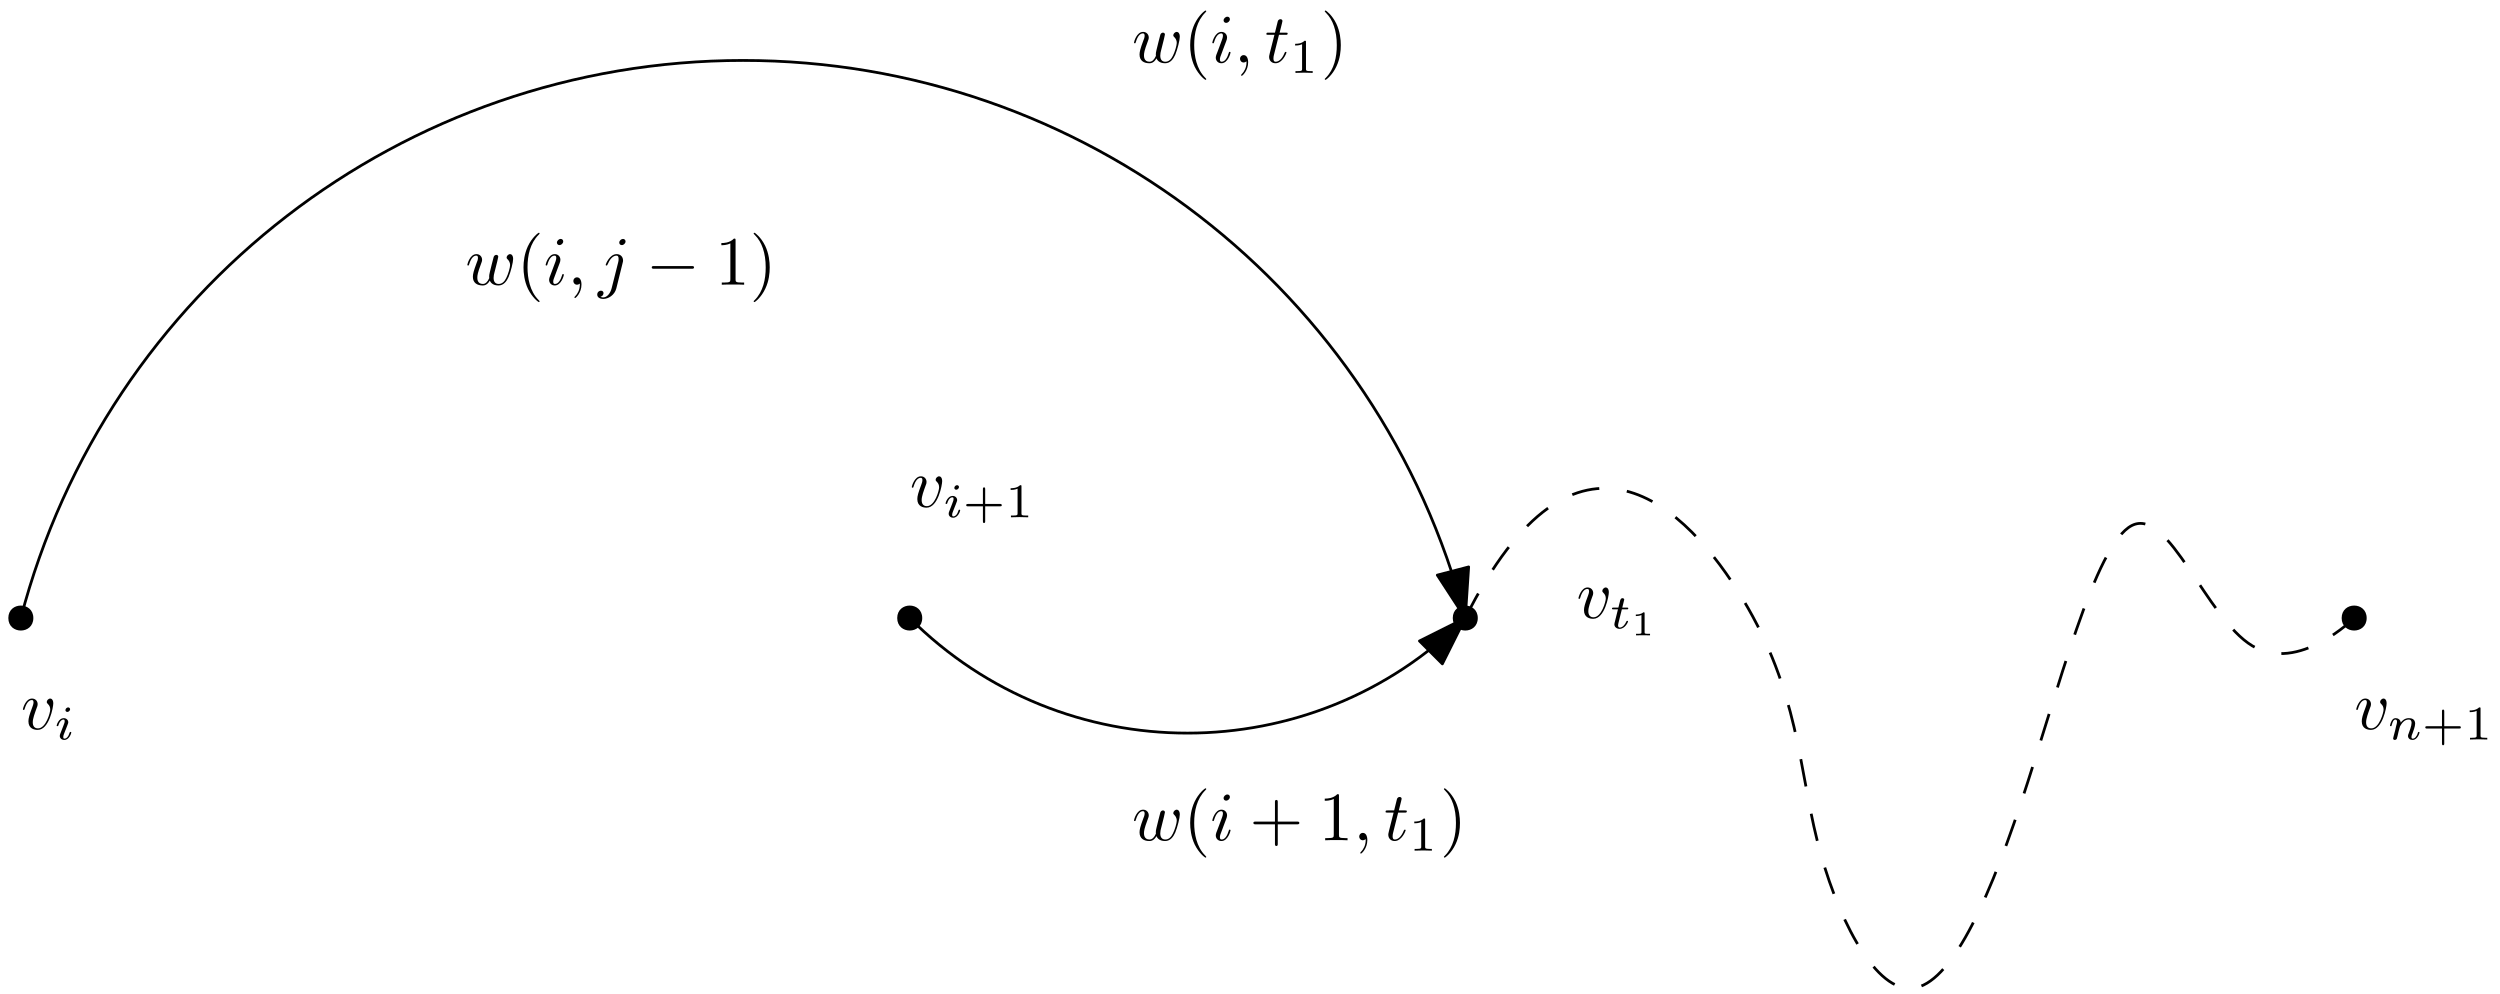
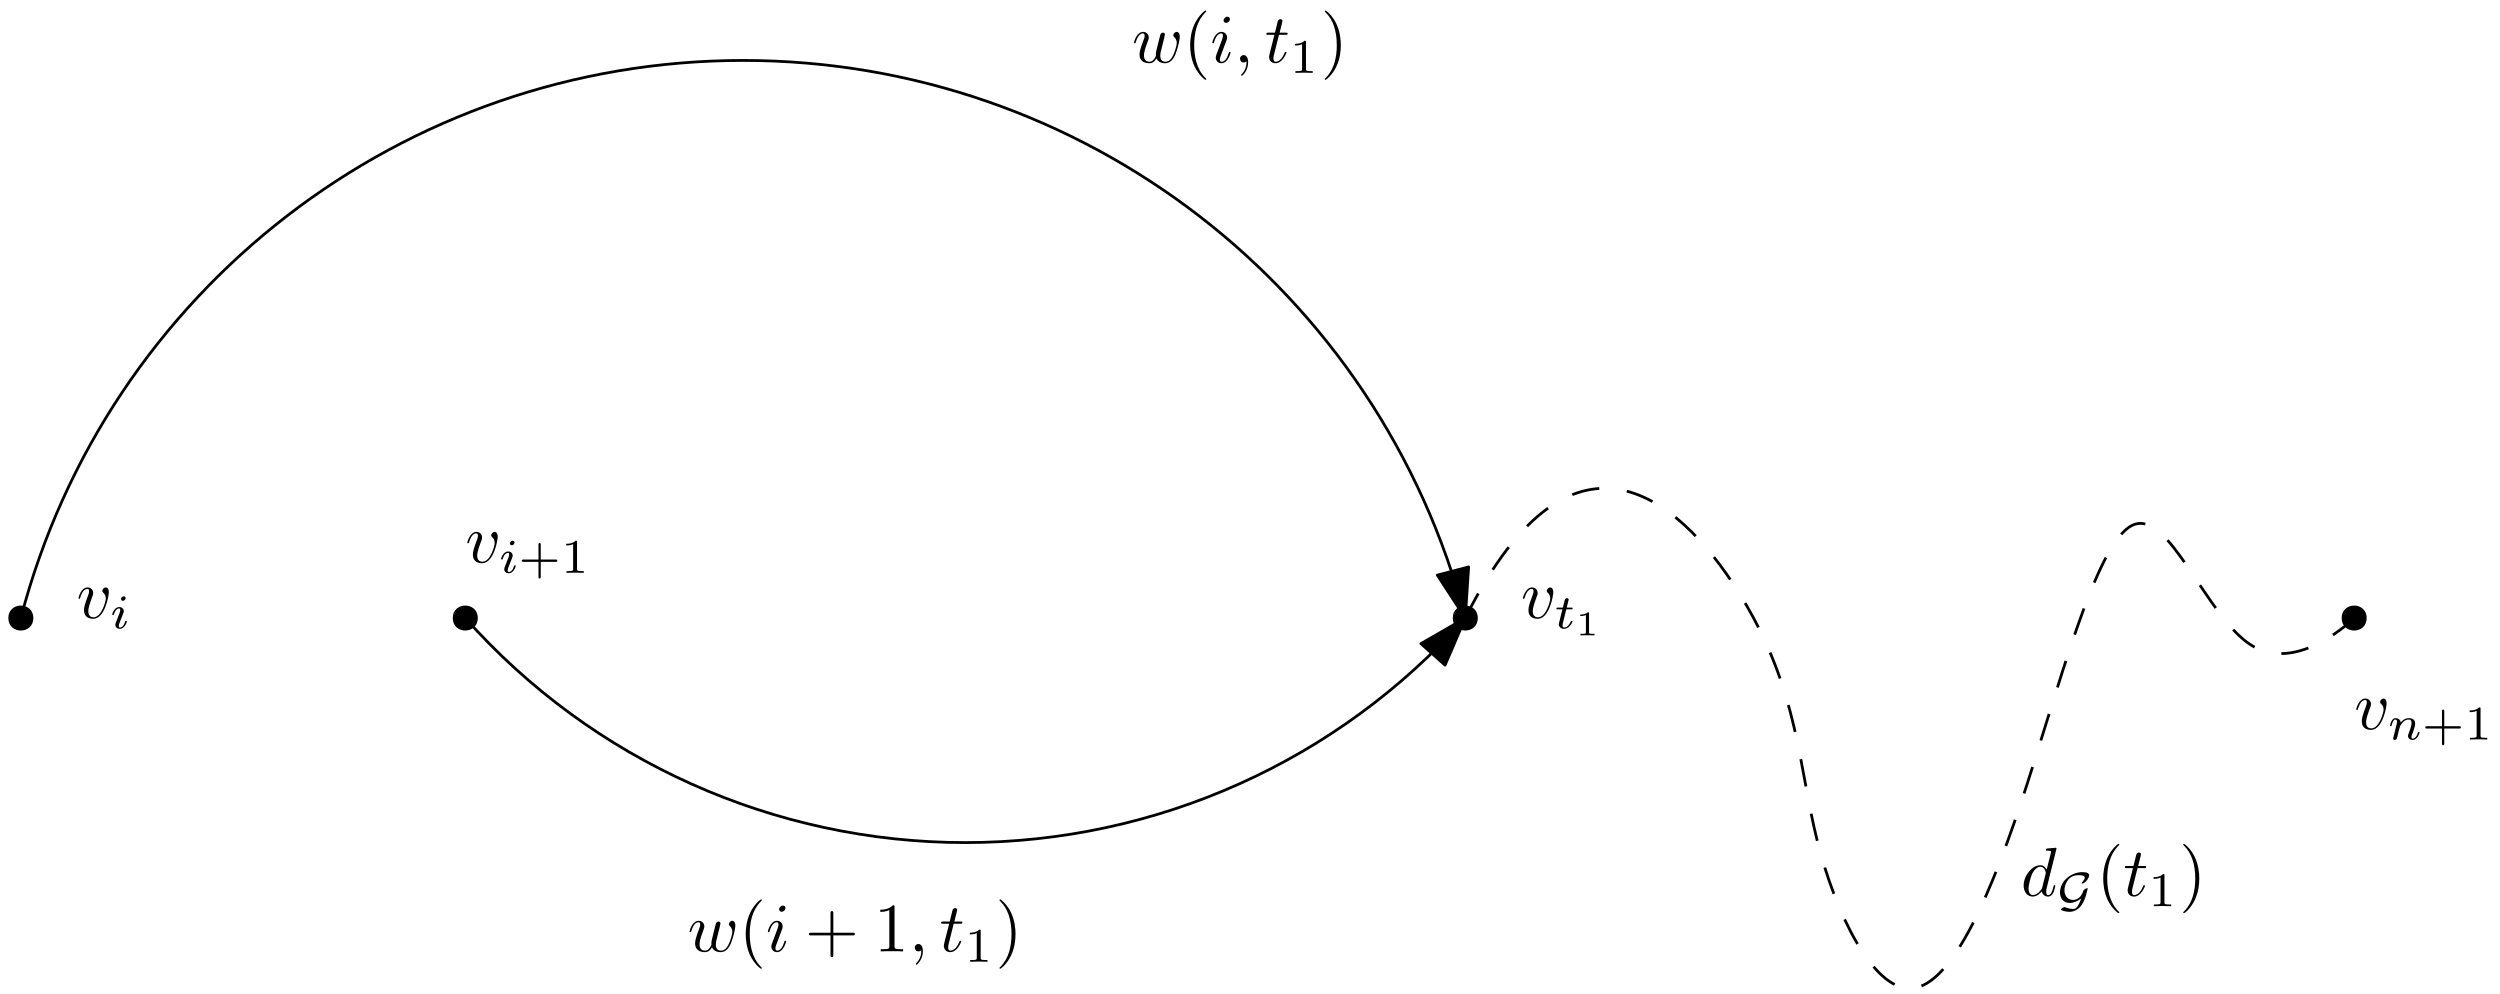
<svg xmlns="http://www.w3.org/2000/svg" xmlns:xlink="http://www.w3.org/1999/xlink" width="360pt" height="143pt" viewBox="0 0 360 143" version="1.1">
  <defs>
    <g>
      <symbol overflow="visible" id="glyph0-0">
        <path style="stroke:none;" d="" />
      </symbol>
      <symbol overflow="visible" id="glyph0-1">
        <path style="stroke:none;" d="M 4.672 -3.703 C 4.672 -4.25 4.406 -4.406 4.234 -4.406 C 3.984 -4.406 3.734 -4.141 3.734 -3.922 C 3.734 -3.797 3.781 -3.734 3.891 -3.625 C 4.109 -3.422 4.234 -3.172 4.234 -2.812 C 4.234 -2.391 3.625 -0.109 2.469 -0.109 C 1.953 -0.109 1.719 -0.453 1.719 -0.984 C 1.719 -1.531 2 -2.266 2.297 -3.094 C 2.375 -3.266 2.422 -3.406 2.422 -3.594 C 2.422 -4.031 2.109 -4.406 1.609 -4.406 C 0.672 -4.406 0.297 -2.953 0.297 -2.875 C 0.297 -2.766 0.391 -2.766 0.406 -2.766 C 0.516 -2.766 0.516 -2.797 0.562 -2.953 C 0.859 -3.953 1.281 -4.188 1.578 -4.188 C 1.656 -4.188 1.828 -4.188 1.828 -3.875 C 1.828 -3.625 1.719 -3.344 1.656 -3.172 C 1.219 -2.016 1.094 -1.562 1.094 -1.125 C 1.094 -0.047 1.969 0.109 2.422 0.109 C 4.094 0.109 4.672 -3.188 4.672 -3.703 Z M 4.672 -3.703 " />
      </symbol>
      <symbol overflow="visible" id="glyph1-0">
        <path style="stroke:none;" d="" />
      </symbol>
      <symbol overflow="visible" id="glyph1-1">
        <path style="stroke:none;" d="M 2.266 -4.359 C 2.266 -4.469 2.172 -4.625 1.984 -4.625 C 1.797 -4.625 1.594 -4.438 1.594 -4.234 C 1.594 -4.125 1.672 -3.969 1.875 -3.969 C 2.062 -3.969 2.266 -4.172 2.266 -4.359 Z M 0.844 -0.812 C 0.812 -0.719 0.781 -0.641 0.781 -0.516 C 0.781 -0.188 1.047 0.062 1.438 0.062 C 2.125 0.062 2.438 -0.891 2.438 -1 C 2.438 -1.094 2.344 -1.094 2.328 -1.094 C 2.234 -1.094 2.219 -1.047 2.188 -0.969 C 2.031 -0.406 1.734 -0.125 1.453 -0.125 C 1.312 -0.125 1.281 -0.219 1.281 -0.375 C 1.281 -0.531 1.328 -0.656 1.391 -0.812 C 1.469 -1 1.547 -1.188 1.609 -1.375 C 1.672 -1.547 1.938 -2.172 1.953 -2.266 C 1.984 -2.328 2 -2.406 2 -2.484 C 2 -2.812 1.719 -3.078 1.344 -3.078 C 0.641 -3.078 0.328 -2.125 0.328 -2 C 0.328 -1.922 0.422 -1.922 0.453 -1.922 C 0.547 -1.922 0.547 -1.953 0.578 -2.031 C 0.75 -2.625 1.062 -2.875 1.312 -2.875 C 1.422 -2.875 1.484 -2.828 1.484 -2.641 C 1.484 -2.469 1.453 -2.375 1.281 -1.938 Z M 0.844 -0.812 " />
      </symbol>
      <symbol overflow="visible" id="glyph1-2">
        <path style="stroke:none;" d="M 1.719 -2.75 L 2.422 -2.75 C 2.562 -2.75 2.641 -2.75 2.641 -2.906 C 2.641 -3 2.562 -3 2.438 -3 L 1.781 -3 L 2.031 -4.031 C 2.047 -4.062 2.062 -4.109 2.062 -4.125 C 2.062 -4.266 1.953 -4.359 1.812 -4.359 C 1.641 -4.359 1.547 -4.234 1.484 -4.062 C 1.438 -3.875 1.531 -4.219 1.219 -3 L 0.516 -3 C 0.391 -3 0.297 -3 0.297 -2.844 C 0.297 -2.75 0.375 -2.75 0.5 -2.75 L 1.156 -2.75 L 0.75 -1.109 C 0.703 -0.938 0.641 -0.688 0.641 -0.594 C 0.641 -0.188 1 0.062 1.391 0.062 C 2.172 0.062 2.609 -0.906 2.609 -1 C 2.609 -1.094 2.516 -1.094 2.5 -1.094 C 2.406 -1.094 2.406 -1.078 2.344 -0.953 C 2.156 -0.516 1.797 -0.125 1.422 -0.125 C 1.266 -0.125 1.172 -0.219 1.172 -0.469 C 1.172 -0.531 1.203 -0.688 1.219 -0.75 Z M 1.719 -2.75 " />
      </symbol>
      <symbol overflow="visible" id="glyph1-3">
        <path style="stroke:none;" d="M 0.844 -0.438 C 0.828 -0.344 0.781 -0.172 0.781 -0.156 C 0.781 0 0.906 0.062 1.016 0.062 C 1.141 0.062 1.25 -0.016 1.297 -0.078 C 1.328 -0.141 1.375 -0.375 1.422 -0.516 C 1.453 -0.641 1.531 -0.969 1.562 -1.141 C 1.609 -1.297 1.656 -1.453 1.688 -1.609 C 1.766 -1.891 1.781 -1.953 1.984 -2.234 C 2.172 -2.516 2.5 -2.875 3.031 -2.875 C 3.422 -2.875 3.438 -2.516 3.438 -2.391 C 3.438 -1.969 3.141 -1.203 3.031 -0.906 C 2.953 -0.703 2.922 -0.641 2.922 -0.531 C 2.922 -0.156 3.219 0.062 3.578 0.062 C 4.281 0.062 4.578 -0.891 4.578 -1 C 4.578 -1.094 4.5 -1.094 4.469 -1.094 C 4.375 -1.094 4.375 -1.047 4.344 -0.969 C 4.188 -0.406 3.875 -0.125 3.609 -0.125 C 3.453 -0.125 3.422 -0.219 3.422 -0.375 C 3.422 -0.531 3.469 -0.625 3.594 -0.938 C 3.672 -1.156 3.953 -1.891 3.953 -2.281 C 3.953 -2.953 3.422 -3.078 3.047 -3.078 C 2.469 -3.078 2.078 -2.719 1.875 -2.438 C 1.828 -2.922 1.422 -3.078 1.125 -3.078 C 0.828 -3.078 0.672 -2.859 0.578 -2.703 C 0.422 -2.438 0.328 -2.047 0.328 -2 C 0.328 -1.922 0.422 -1.922 0.453 -1.922 C 0.547 -1.922 0.547 -1.938 0.594 -2.125 C 0.703 -2.531 0.844 -2.875 1.109 -2.875 C 1.297 -2.875 1.344 -2.719 1.344 -2.531 C 1.344 -2.406 1.281 -2.141 1.219 -1.953 C 1.172 -1.766 1.109 -1.484 1.078 -1.328 Z M 0.844 -0.438 " />
      </symbol>
      <symbol overflow="visible" id="glyph2-0">
        <path style="stroke:none;" d="" />
      </symbol>
      <symbol overflow="visible" id="glyph2-1">
        <path style="stroke:none;" d="M 4.672 -3.703 C 4.672 -4.25 4.406 -4.406 4.234 -4.406 C 3.984 -4.406 3.734 -4.141 3.734 -3.922 C 3.734 -3.797 3.781 -3.734 3.891 -3.625 C 4.109 -3.422 4.234 -3.172 4.234 -2.812 C 4.234 -2.391 3.625 -0.109 2.469 -0.109 C 1.953 -0.109 1.719 -0.453 1.719 -0.984 C 1.719 -1.531 2 -2.266 2.297 -3.094 C 2.375 -3.266 2.422 -3.406 2.422 -3.594 C 2.422 -4.031 2.109 -4.406 1.609 -4.406 C 0.672 -4.406 0.297 -2.953 0.297 -2.875 C 0.297 -2.766 0.391 -2.766 0.406 -2.766 C 0.516 -2.766 0.516 -2.797 0.562 -2.953 C 0.859 -3.953 1.281 -4.188 1.578 -4.188 C 1.656 -4.188 1.828 -4.188 1.828 -3.875 C 1.828 -3.625 1.719 -3.344 1.656 -3.172 C 1.219 -2.016 1.094 -1.562 1.094 -1.125 C 1.094 -0.047 1.969 0.109 2.422 0.109 C 4.094 0.109 4.672 -3.188 4.672 -3.703 Z M 4.672 -3.703 " />
      </symbol>
      <symbol overflow="visible" id="glyph3-0">
        <path style="stroke:none;" d="" />
      </symbol>
      <symbol overflow="visible" id="glyph3-1">
        <path style="stroke:none;" d="M 3.219 -1.578 L 5.359 -1.578 C 5.453 -1.578 5.609 -1.578 5.609 -1.734 C 5.609 -1.922 5.453 -1.922 5.359 -1.922 L 3.219 -1.922 L 3.219 -4.062 C 3.219 -4.141 3.219 -4.312 3.062 -4.312 C 2.891 -4.312 2.891 -4.156 2.891 -4.062 L 2.891 -1.922 L 0.75 -1.922 C 0.656 -1.922 0.484 -1.922 0.484 -1.75 C 0.484 -1.578 0.641 -1.578 0.75 -1.578 L 2.891 -1.578 L 2.891 0.562 C 2.891 0.656 2.891 0.828 3.047 0.828 C 3.219 0.828 3.219 0.656 3.219 0.562 Z M 3.219 -1.578 " />
      </symbol>
      <symbol overflow="visible" id="glyph3-2">
        <path style="stroke:none;" d="M 2.328 -4.438 C 2.328 -4.625 2.328 -4.625 2.125 -4.625 C 1.672 -4.188 1.047 -4.188 0.766 -4.188 L 0.766 -3.938 C 0.922 -3.938 1.391 -3.938 1.766 -4.125 L 1.766 -0.578 C 1.766 -0.344 1.766 -0.25 1.078 -0.25 L 0.812 -0.25 L 0.812 0 C 0.938 0 1.797 -0.031 2.047 -0.031 C 2.266 -0.031 3.141 0 3.297 0 L 3.297 -0.25 L 3.031 -0.25 C 2.328 -0.25 2.328 -0.344 2.328 -0.578 Z M 2.328 -4.438 " />
      </symbol>
      <symbol overflow="visible" id="glyph4-0">
        <path style="stroke:none;" d="" />
      </symbol>
      <symbol overflow="visible" id="glyph4-1">
        <path style="stroke:none;" d="M 1.984 -3.172 C 1.984 -3.312 1.969 -3.312 1.797 -3.312 C 1.453 -3 0.891 -3 0.797 -3 L 0.719 -3 L 0.719 -2.781 L 0.797 -2.781 C 0.906 -2.781 1.234 -2.797 1.531 -2.922 L 1.531 -0.422 C 1.531 -0.281 1.531 -0.219 1 -0.219 L 0.75 -0.219 L 0.75 0 C 1.016 -0.016 1.469 -0.016 1.75 -0.016 C 2.047 -0.016 2.484 -0.016 2.766 0 L 2.766 -0.219 L 2.516 -0.219 C 1.984 -0.219 1.984 -0.281 1.984 -0.422 Z M 1.984 -3.172 " />
      </symbol>
      <symbol overflow="visible" id="glyph5-0">
        <path style="stroke:none;" d="" />
      </symbol>
      <symbol overflow="visible" id="glyph5-1">
        <path style="stroke:none;" d="M 3.219 -1.578 L 5.359 -1.578 C 5.453 -1.578 5.609 -1.578 5.609 -1.734 C 5.609 -1.922 5.453 -1.922 5.359 -1.922 L 3.219 -1.922 L 3.219 -4.062 C 3.219 -4.141 3.219 -4.312 3.062 -4.312 C 2.891 -4.312 2.891 -4.156 2.891 -4.062 L 2.891 -1.922 L 0.75 -1.922 C 0.656 -1.922 0.484 -1.922 0.484 -1.75 C 0.484 -1.578 0.641 -1.578 0.75 -1.578 L 2.891 -1.578 L 2.891 0.562 C 2.891 0.656 2.891 0.828 3.047 0.828 C 3.219 0.828 3.219 0.656 3.219 0.562 Z M 3.219 -1.578 " />
      </symbol>
      <symbol overflow="visible" id="glyph5-2">
        <path style="stroke:none;" d="M 2.328 -4.438 C 2.328 -4.625 2.328 -4.625 2.125 -4.625 C 1.672 -4.188 1.047 -4.188 0.766 -4.188 L 0.766 -3.938 C 0.922 -3.938 1.391 -3.938 1.766 -4.125 L 1.766 -0.578 C 1.766 -0.344 1.766 -0.25 1.078 -0.25 L 0.812 -0.25 L 0.812 0 C 0.938 0 1.797 -0.031 2.047 -0.031 C 2.266 -0.031 3.141 0 3.297 0 L 3.297 -0.25 L 3.031 -0.25 C 2.328 -0.25 2.328 -0.344 2.328 -0.578 Z M 2.328 -4.438 " />
      </symbol>
      <symbol overflow="visible" id="glyph6-0">
        <path style="stroke:none;" d="" />
      </symbol>
      <symbol overflow="visible" id="glyph6-1">
        <path style="stroke:none;" d="M 4.609 -3.375 C 4.656 -3.594 4.75 -3.969 4.75 -4.031 C 4.75 -4.203 4.609 -4.297 4.469 -4.297 C 4.344 -4.297 4.172 -4.219 4.094 -4.016 C 4.062 -3.953 3.594 -2.047 3.531 -1.781 C 3.453 -1.484 3.438 -1.312 3.438 -1.125 C 3.438 -1.016 3.438 -1 3.453 -0.953 C 3.219 -0.422 2.922 -0.109 2.531 -0.109 C 1.734 -0.109 1.734 -0.844 1.734 -1.016 C 1.734 -1.328 1.781 -1.719 2.25 -2.953 C 2.359 -3.25 2.422 -3.391 2.422 -3.594 C 2.422 -4.031 2.094 -4.406 1.609 -4.406 C 0.656 -4.406 0.297 -2.953 0.297 -2.875 C 0.297 -2.766 0.391 -2.766 0.406 -2.766 C 0.516 -2.766 0.516 -2.797 0.562 -2.953 C 0.844 -3.875 1.219 -4.188 1.578 -4.188 C 1.672 -4.188 1.828 -4.172 1.828 -3.859 C 1.828 -3.609 1.719 -3.328 1.641 -3.156 C 1.203 -1.984 1.094 -1.531 1.094 -1.141 C 1.094 -0.234 1.75 0.109 2.5 0.109 C 2.672 0.109 3.141 0.109 3.531 -0.594 C 3.797 0.047 4.484 0.109 4.781 0.109 C 5.531 0.109 5.969 -0.516 6.234 -1.109 C 6.562 -1.891 6.891 -3.234 6.891 -3.703 C 6.891 -4.25 6.625 -4.406 6.453 -4.406 C 6.203 -4.406 5.953 -4.141 5.953 -3.922 C 5.953 -3.797 6.016 -3.734 6.094 -3.656 C 6.203 -3.547 6.453 -3.297 6.453 -2.812 C 6.453 -2.469 6.172 -1.5 5.906 -0.984 C 5.656 -0.453 5.297 -0.109 4.812 -0.109 C 4.344 -0.109 4.078 -0.406 4.078 -0.984 C 4.078 -1.25 4.141 -1.562 4.188 -1.703 Z M 4.609 -3.375 " />
      </symbol>
+       <symbol overflow="visible" id="glyph6-2">
+         <path style="stroke:none;" d="M 5.141 -6.812 C 5.141 -6.812 5.141 -6.922 5.016 -6.922 C 4.859 -6.922 3.922 -6.828 3.75 -6.812 C 3.672 -6.797 3.609 -6.75 3.609 -6.625 C 3.609 -6.5 3.703 -6.5 3.844 -6.5 C 4.328 -6.5 4.344 -6.438 4.344 -6.328 L 4.312 -6.125 L 3.719 -3.766 C 3.531 -4.141 3.25 -4.406 2.797 -4.406 C 1.641 -4.406 0.406 -2.938 0.406 -1.484 C 0.406 -0.547 0.953 0.109 1.719 0.109 C 1.922 0.109 2.422 0.062 3.016 -0.641 C 3.094 -0.219 3.453 0.109 3.922 0.109 C 4.281 0.109 4.5 -0.125 4.672 -0.438 C 4.828 -0.797 4.969 -1.406 4.969 -1.422 C 4.969 -1.531 4.875 -1.531 4.844 -1.531 C 4.75 -1.531 4.734 -1.484 4.703 -1.344 C 4.531 -0.703 4.359 -0.109 3.953 -0.109 C 3.672 -0.109 3.656 -0.375 3.656 -0.562 C 3.656 -0.812 3.672 -0.875 3.703 -1.047 Z M 3.078 -1.188 C 3.016 -1 3.016 -0.984 2.875 -0.812 C 2.438 -0.266 2.031 -0.109 1.75 -0.109 C 1.25 -0.109 1.109 -0.656 1.109 -1.047 C 1.109 -1.547 1.422 -2.766 1.656 -3.234 C 1.969 -3.812 2.406 -4.188 2.812 -4.188 C 3.453 -4.188 3.594 -3.375 3.594 -3.312 C 3.594 -3.25 3.578 -3.188 3.562 -3.141 Z M 3.078 -1.188 " />
+       </symbol>
      <symbol overflow="visible" id="glyph7-0">
        <path style="stroke:none;" d="" />
      </symbol>
      <symbol overflow="visible" id="glyph7-1">
        <path style="stroke:none;" d="M 3.297 2.391 C 3.297 2.359 3.297 2.344 3.125 2.172 C 1.891 0.922 1.562 -0.969 1.562 -2.5 C 1.562 -4.234 1.938 -5.969 3.172 -7.203 C 3.297 -7.328 3.297 -7.344 3.297 -7.375 C 3.297 -7.453 3.266 -7.484 3.203 -7.484 C 3.094 -7.484 2.203 -6.797 1.609 -5.531 C 1.109 -4.438 0.984 -3.328 0.984 -2.5 C 0.984 -1.719 1.094 -0.516 1.641 0.625 C 2.25 1.844 3.094 2.5 3.203 2.5 C 3.266 2.5 3.297 2.469 3.297 2.391 Z M 3.297 2.391 " />
      </symbol>
      <symbol overflow="visible" id="glyph8-0">
        <path style="stroke:none;" d="" />
      </symbol>
      <symbol overflow="visible" id="glyph8-1">
        <path style="stroke:none;" d="M 2.828 -6.234 C 2.828 -6.438 2.688 -6.594 2.469 -6.594 C 2.188 -6.594 1.922 -6.328 1.922 -6.062 C 1.922 -5.875 2.062 -5.703 2.297 -5.703 C 2.531 -5.703 2.828 -5.938 2.828 -6.234 Z M 2.078 -2.484 C 2.188 -2.766 2.188 -2.797 2.297 -3.062 C 2.375 -3.266 2.422 -3.406 2.422 -3.594 C 2.422 -4.031 2.109 -4.406 1.609 -4.406 C 0.672 -4.406 0.297 -2.953 0.297 -2.875 C 0.297 -2.766 0.391 -2.766 0.406 -2.766 C 0.516 -2.766 0.516 -2.797 0.562 -2.953 C 0.844 -3.891 1.234 -4.188 1.578 -4.188 C 1.656 -4.188 1.828 -4.188 1.828 -3.875 C 1.828 -3.656 1.75 -3.453 1.719 -3.344 C 1.641 -3.094 1.188 -1.938 1.031 -1.5 C 0.922 -1.25 0.797 -0.922 0.797 -0.703 C 0.797 -0.234 1.141 0.109 1.609 0.109 C 2.547 0.109 2.922 -1.328 2.922 -1.422 C 2.922 -1.531 2.828 -1.531 2.797 -1.531 C 2.703 -1.531 2.703 -1.5 2.656 -1.344 C 2.469 -0.719 2.141 -0.109 1.641 -0.109 C 1.469 -0.109 1.391 -0.203 1.391 -0.438 C 1.391 -0.688 1.453 -0.828 1.688 -1.438 Z M 2.078 -2.484 " />
      </symbol>
      <symbol overflow="visible" id="glyph8-2">
        <path style="stroke:none;" d="M 2.031 -0.016 C 2.031 -0.672 1.781 -1.062 1.391 -1.062 C 1.062 -1.062 0.859 -0.812 0.859 -0.531 C 0.859 -0.266 1.062 0 1.391 0 C 1.5 0 1.641 -0.047 1.734 -0.125 C 1.766 -0.156 1.781 -0.156 1.781 -0.156 C 1.797 -0.156 1.797 -0.156 1.797 -0.016 C 1.797 0.734 1.453 1.328 1.125 1.656 C 1.016 1.766 1.016 1.781 1.016 1.812 C 1.016 1.891 1.062 1.922 1.109 1.922 C 1.219 1.922 2.031 1.156 2.031 -0.016 Z M 2.031 -0.016 " />
      </symbol>
      <symbol overflow="visible" id="glyph8-3">
-         <path style="stroke:none;" d="M 3.953 -6.234 C 3.953 -6.422 3.812 -6.594 3.578 -6.594 C 3.344 -6.594 3.047 -6.359 3.047 -6.062 C 3.047 -5.859 3.188 -5.703 3.422 -5.703 C 3.688 -5.703 3.953 -5.969 3.953 -6.234 Z M 1.953 0.5 C 1.766 1.25 1.281 1.828 0.734 1.828 C 0.672 1.828 0.516 1.828 0.344 1.734 C 0.641 1.672 0.781 1.406 0.781 1.203 C 0.781 1.047 0.672 0.859 0.406 0.859 C 0.156 0.859 -0.125 1.062 -0.125 1.422 C -0.125 1.828 0.266 2.047 0.75 2.047 C 1.453 2.047 2.375 1.516 2.625 0.531 L 3.531 -3.125 C 3.594 -3.312 3.594 -3.453 3.594 -3.484 C 3.594 -4.062 3.172 -4.406 2.672 -4.406 C 1.656 -4.406 1.094 -2.953 1.094 -2.875 C 1.094 -2.766 1.188 -2.766 1.203 -2.766 C 1.297 -2.766 1.312 -2.781 1.391 -2.969 C 1.641 -3.578 2.094 -4.188 2.641 -4.188 C 2.781 -4.188 2.953 -4.141 2.953 -3.734 C 2.953 -3.5 2.938 -3.391 2.891 -3.219 Z M 1.953 0.5 " />
-       </symbol>
-       <symbol overflow="visible" id="glyph8-4">
        <path style="stroke:none;" d="M 2.047 -3.984 L 2.984 -3.984 C 3.188 -3.984 3.297 -3.984 3.297 -4.188 C 3.297 -4.297 3.188 -4.297 3.016 -4.297 L 2.141 -4.297 C 2.5 -5.719 2.547 -5.906 2.547 -5.969 C 2.547 -6.141 2.422 -6.234 2.25 -6.234 C 2.219 -6.234 1.938 -6.234 1.859 -5.875 L 1.469 -4.297 L 0.531 -4.297 C 0.328 -4.297 0.234 -4.297 0.234 -4.109 C 0.234 -3.984 0.312 -3.984 0.516 -3.984 L 1.391 -3.984 C 0.672 -1.156 0.625 -0.984 0.625 -0.812 C 0.625 -0.266 1 0.109 1.547 0.109 C 2.562 0.109 3.125 -1.344 3.125 -1.422 C 3.125 -1.531 3.047 -1.531 3.016 -1.531 C 2.922 -1.531 2.906 -1.5 2.859 -1.391 C 2.438 -0.344 1.906 -0.109 1.562 -0.109 C 1.359 -0.109 1.25 -0.234 1.25 -0.562 C 1.25 -0.812 1.281 -0.875 1.312 -1.047 Z M 2.047 -3.984 " />
      </symbol>
      <symbol overflow="visible" id="glyph9-0">
        <path style="stroke:none;" d="" />
      </symbol>
      <symbol overflow="visible" id="glyph9-1">
-         <path style="stroke:none;" d="M 6.562 -2.297 C 6.734 -2.297 6.922 -2.297 6.922 -2.5 C 6.922 -2.688 6.734 -2.688 6.562 -2.688 L 1.172 -2.688 C 1 -2.688 0.828 -2.688 0.828 -2.5 C 0.828 -2.297 1 -2.297 1.172 -2.297 Z M 6.562 -2.297 " />
+         <path style="stroke:none;" d="M 4.078 -2.297 L 6.859 -2.297 C 7 -2.297 7.188 -2.297 7.188 -2.5 C 7.188 -2.688 7 -2.688 6.859 -2.688 L 4.078 -2.688 L 4.078 -5.484 C 4.078 -5.625 4.078 -5.812 3.875 -5.812 C 3.672 -5.812 3.672 -5.625 3.672 -5.484 L 3.672 -2.688 L 0.891 -2.688 C 0.75 -2.688 0.562 -2.688 0.562 -2.5 C 0.562 -2.297 0.75 -2.297 0.891 -2.297 L 3.672 -2.297 L 3.672 0.5 C 3.672 0.641 3.672 0.828 3.875 0.828 C 4.078 0.828 4.078 0.641 4.078 0.5 Z M 4.078 -2.297 " />
+       </symbol>
+       <symbol overflow="visible" id="glyph9-2">
+         <path style="stroke:none;" d="M 2.938 -6.375 C 2.938 -6.625 2.938 -6.641 2.703 -6.641 C 2.078 -6 1.203 -6 0.891 -6 L 0.891 -5.688 C 1.094 -5.688 1.672 -5.688 2.188 -5.953 L 2.188 -0.781 C 2.188 -0.422 2.156 -0.312 1.266 -0.312 L 0.953 -0.312 L 0.953 0 C 1.297 -0.031 2.156 -0.031 2.562 -0.031 C 2.953 -0.031 3.828 -0.031 4.172 0 L 4.172 -0.312 L 3.859 -0.312 C 2.953 -0.312 2.938 -0.422 2.938 -0.781 Z M 2.938 -6.375 " />
      </symbol>
      <symbol overflow="visible" id="glyph10-0">
        <path style="stroke:none;" d="" />
      </symbol>
      <symbol overflow="visible" id="glyph10-1">
-         <path style="stroke:none;" d="M 2.938 -6.375 C 2.938 -6.625 2.938 -6.641 2.703 -6.641 C 2.078 -6 1.203 -6 0.891 -6 L 0.891 -5.688 C 1.094 -5.688 1.672 -5.688 2.188 -5.953 L 2.188 -0.781 C 2.188 -0.422 2.156 -0.312 1.266 -0.312 L 0.953 -0.312 L 0.953 0 C 1.297 -0.031 2.156 -0.031 2.562 -0.031 C 2.953 -0.031 3.828 -0.031 4.172 0 L 4.172 -0.312 L 3.859 -0.312 C 2.953 -0.312 2.938 -0.422 2.938 -0.781 Z M 2.938 -6.375 " />
+         <path style="stroke:none;" d="M 2.031 -0.016 C 2.031 -0.672 1.781 -1.062 1.391 -1.062 C 1.062 -1.062 0.859 -0.812 0.859 -0.531 C 0.859 -0.266 1.062 0 1.391 0 C 1.5 0 1.641 -0.047 1.734 -0.125 C 1.766 -0.156 1.781 -0.156 1.781 -0.156 C 1.797 -0.156 1.797 -0.156 1.797 -0.016 C 1.797 0.734 1.453 1.328 1.125 1.656 C 1.016 1.766 1.016 1.781 1.016 1.812 C 1.016 1.891 1.062 1.922 1.109 1.922 C 1.219 1.922 2.031 1.156 2.031 -0.016 Z M 2.031 -0.016 " />
      </symbol>
      <symbol overflow="visible" id="glyph10-2">
+         <path style="stroke:none;" d="M 2.047 -3.984 L 2.984 -3.984 C 3.188 -3.984 3.297 -3.984 3.297 -4.188 C 3.297 -4.297 3.188 -4.297 3.016 -4.297 L 2.141 -4.297 C 2.5 -5.719 2.547 -5.906 2.547 -5.969 C 2.547 -6.141 2.422 -6.234 2.25 -6.234 C 2.219 -6.234 1.938 -6.234 1.859 -5.875 L 1.469 -4.297 L 0.531 -4.297 C 0.328 -4.297 0.234 -4.297 0.234 -4.109 C 0.234 -3.984 0.312 -3.984 0.516 -3.984 L 1.391 -3.984 C 0.672 -1.156 0.625 -0.984 0.625 -0.812 C 0.625 -0.266 1 0.109 1.547 0.109 C 2.562 0.109 3.125 -1.344 3.125 -1.422 C 3.125 -1.531 3.047 -1.531 3.016 -1.531 C 2.922 -1.531 2.906 -1.5 2.859 -1.391 C 2.438 -0.344 1.906 -0.109 1.562 -0.109 C 1.359 -0.109 1.25 -0.234 1.25 -0.562 C 1.25 -0.812 1.281 -0.875 1.312 -1.047 Z M 2.047 -3.984 " />
+       </symbol>
+       <symbol overflow="visible" id="glyph11-0">
+         <path style="stroke:none;" d="" />
+       </symbol>
+       <symbol overflow="visible" id="glyph11-1">
+         <path style="stroke:none;" d="M 2.328 -4.438 C 2.328 -4.625 2.328 -4.625 2.125 -4.625 C 1.672 -4.188 1.047 -4.188 0.766 -4.188 L 0.766 -3.938 C 0.922 -3.938 1.391 -3.938 1.766 -4.125 L 1.766 -0.578 C 1.766 -0.344 1.766 -0.25 1.078 -0.25 L 0.812 -0.25 L 0.812 0 C 0.938 0 1.797 -0.031 2.047 -0.031 C 2.266 -0.031 3.141 0 3.297 0 L 3.297 -0.25 L 3.031 -0.25 C 2.328 -0.25 2.328 -0.344 2.328 -0.578 Z M 2.328 -4.438 " />
+       </symbol>
+       <symbol overflow="visible" id="glyph12-0">
+         <path style="stroke:none;" d="" />
+       </symbol>
+       <symbol overflow="visible" id="glyph12-1">
        <path style="stroke:none;" d="M 2.875 -2.5 C 2.875 -3.266 2.766 -4.469 2.219 -5.609 C 1.625 -6.828 0.766 -7.484 0.672 -7.484 C 0.609 -7.484 0.562 -7.438 0.562 -7.375 C 0.562 -7.344 0.562 -7.328 0.75 -7.141 C 1.734 -6.156 2.297 -4.578 2.297 -2.5 C 2.297 -0.781 1.938 0.969 0.703 2.219 C 0.562 2.344 0.562 2.359 0.562 2.391 C 0.562 2.453 0.609 2.5 0.672 2.5 C 0.766 2.5 1.672 1.812 2.25 0.547 C 2.766 -0.547 2.875 -1.656 2.875 -2.5 Z M 2.875 -2.5 " />
-       </symbol>
-       <symbol overflow="visible" id="glyph11-0">
-         <path style="stroke:none;" d="" />
-       </symbol>
-       <symbol overflow="visible" id="glyph11-1">
-         <path style="stroke:none;" d="M 4.078 -2.297 L 6.859 -2.297 C 7 -2.297 7.188 -2.297 7.188 -2.5 C 7.188 -2.688 7 -2.688 6.859 -2.688 L 4.078 -2.688 L 4.078 -5.484 C 4.078 -5.625 4.078 -5.812 3.875 -5.812 C 3.672 -5.812 3.672 -5.625 3.672 -5.484 L 3.672 -2.688 L 0.891 -2.688 C 0.75 -2.688 0.562 -2.688 0.562 -2.5 C 0.562 -2.297 0.75 -2.297 0.891 -2.297 L 3.672 -2.297 L 3.672 0.5 C 3.672 0.641 3.672 0.828 3.875 0.828 C 4.078 0.828 4.078 0.641 4.078 0.5 Z M 4.078 -2.297 " />
-       </symbol>
-       <symbol overflow="visible" id="glyph11-2">
-         <path style="stroke:none;" d="M 2.938 -6.375 C 2.938 -6.625 2.938 -6.641 2.703 -6.641 C 2.078 -6 1.203 -6 0.891 -6 L 0.891 -5.688 C 1.094 -5.688 1.672 -5.688 2.188 -5.953 L 2.188 -0.781 C 2.188 -0.422 2.156 -0.312 1.266 -0.312 L 0.953 -0.312 L 0.953 0 C 1.297 -0.031 2.156 -0.031 2.562 -0.031 C 2.953 -0.031 3.828 -0.031 4.172 0 L 4.172 -0.312 L 3.859 -0.312 C 2.953 -0.312 2.938 -0.422 2.938 -0.781 Z M 2.938 -6.375 " />
-       </symbol>
-       <symbol overflow="visible" id="glyph12-0">
-         <path style="stroke:none;" d="" />
-       </symbol>
-       <symbol overflow="visible" id="glyph12-1">
-         <path style="stroke:none;" d="M 2.031 -0.016 C 2.031 -0.672 1.781 -1.062 1.391 -1.062 C 1.062 -1.062 0.859 -0.812 0.859 -0.531 C 0.859 -0.266 1.062 0 1.391 0 C 1.5 0 1.641 -0.047 1.734 -0.125 C 1.766 -0.156 1.781 -0.156 1.781 -0.156 C 1.797 -0.156 1.797 -0.156 1.797 -0.016 C 1.797 0.734 1.453 1.328 1.125 1.656 C 1.016 1.766 1.016 1.781 1.016 1.812 C 1.016 1.891 1.062 1.922 1.109 1.922 C 1.219 1.922 2.031 1.156 2.031 -0.016 Z M 2.031 -0.016 " />
-       </symbol>
-       <symbol overflow="visible" id="glyph12-2">
-         <path style="stroke:none;" d="M 2.047 -3.984 L 2.984 -3.984 C 3.188 -3.984 3.297 -3.984 3.297 -4.188 C 3.297 -4.297 3.188 -4.297 3.016 -4.297 L 2.141 -4.297 C 2.5 -5.719 2.547 -5.906 2.547 -5.969 C 2.547 -6.141 2.422 -6.234 2.25 -6.234 C 2.219 -6.234 1.938 -6.234 1.859 -5.875 L 1.469 -4.297 L 0.531 -4.297 C 0.328 -4.297 0.234 -4.297 0.234 -4.109 C 0.234 -3.984 0.312 -3.984 0.516 -3.984 L 1.391 -3.984 C 0.672 -1.156 0.625 -0.984 0.625 -0.812 C 0.625 -0.266 1 0.109 1.547 0.109 C 2.562 0.109 3.125 -1.344 3.125 -1.422 C 3.125 -1.531 3.047 -1.531 3.016 -1.531 C 2.922 -1.531 2.906 -1.5 2.859 -1.391 C 2.438 -0.344 1.906 -0.109 1.562 -0.109 C 1.359 -0.109 1.25 -0.234 1.25 -0.562 C 1.25 -0.812 1.281 -0.875 1.312 -1.047 Z M 2.047 -3.984 " />
      </symbol>
      <symbol overflow="visible" id="glyph13-0">
        <path style="stroke:none;" d="" />
      </symbol>
      <symbol overflow="visible" id="glyph13-1">
        <path style="stroke:none;" d="M 2.328 -4.438 C 2.328 -4.625 2.328 -4.625 2.125 -4.625 C 1.672 -4.188 1.047 -4.188 0.766 -4.188 L 0.766 -3.938 C 0.922 -3.938 1.391 -3.938 1.766 -4.125 L 1.766 -0.578 C 1.766 -0.344 1.766 -0.25 1.078 -0.25 L 0.812 -0.25 L 0.812 0 C 0.938 0 1.797 -0.031 2.047 -0.031 C 2.266 -0.031 3.141 0 3.297 0 L 3.297 -0.25 L 3.031 -0.25 C 2.328 -0.25 2.328 -0.344 2.328 -0.578 Z M 2.328 -4.438 " />
      </symbol>
      <symbol overflow="visible" id="glyph14-0">
        <path style="stroke:none;" d="" />
      </symbol>
      <symbol overflow="visible" id="glyph14-1">
        <path style="stroke:none;" d="M 2.875 -2.5 C 2.875 -3.266 2.766 -4.469 2.219 -5.609 C 1.625 -6.828 0.766 -7.484 0.672 -7.484 C 0.609 -7.484 0.562 -7.438 0.562 -7.375 C 0.562 -7.344 0.562 -7.328 0.75 -7.141 C 1.734 -6.156 2.297 -4.578 2.297 -2.5 C 2.297 -0.781 1.938 0.969 0.703 2.219 C 0.562 2.344 0.562 2.359 0.562 2.391 C 0.562 2.453 0.609 2.5 0.672 2.5 C 0.766 2.5 1.672 1.812 2.25 0.547 C 2.766 -0.547 2.875 -1.656 2.875 -2.5 Z M 2.875 -2.5 " />
      </symbol>
      <symbol overflow="visible" id="glyph15-0">
        <path style="stroke:none;" d="" />
      </symbol>
      <symbol overflow="visible" id="glyph15-1">
-         <path style="stroke:none;" d="M 2.328 -4.438 C 2.328 -4.625 2.328 -4.625 2.125 -4.625 C 1.672 -4.188 1.047 -4.188 0.766 -4.188 L 0.766 -3.938 C 0.922 -3.938 1.391 -3.938 1.766 -4.125 L 1.766 -0.578 C 1.766 -0.344 1.766 -0.25 1.078 -0.25 L 0.812 -0.25 L 0.812 0 C 0.938 0 1.797 -0.031 2.047 -0.031 C 2.266 -0.031 3.141 0 3.297 0 L 3.297 -0.25 L 3.031 -0.25 C 2.328 -0.25 2.328 -0.344 2.328 -0.578 Z M 2.328 -4.438 " />
+         <path style="stroke:none;" d="M 3.5 -1.109 C 3.422 -0.875 3.266 -0.438 3.062 -0.109 C 2.75 0.375 2.594 0.391 2.328 0.391 C 2.25 0.391 1.766 0.391 1.219 0.156 C 1.156 0.125 1.156 0.125 1.125 0.125 C 0.938 0.125 0.578 0.375 0.578 0.5 C 0.578 0.562 1.156 0.812 1.828 0.812 C 2.5 0.812 3.266 0.438 3.75 -0.469 C 3.953 -0.828 4.062 -1.156 4.172 -1.469 C 4.281 -1.828 4.453 -2.5 4.453 -2.531 C 4.453 -2.578 4.406 -2.594 4.375 -2.594 C 4.234 -2.594 3.875 -2.422 3.812 -2.219 C 3.547 -1.359 2.984 -0.906 2.344 -0.906 C 1.594 -0.906 1.094 -1.469 1.094 -2.297 C 1.094 -2.984 1.453 -3.641 1.734 -3.938 C 1.922 -4.109 2.297 -4.469 3.172 -4.469 C 3.328 -4.469 3.516 -4.453 3.734 -4.406 C 3.828 -4.375 4.016 -4.328 4.016 -4.094 C 4.016 -3.859 3.672 -3.484 3.641 -3.438 C 3.594 -3.391 3.562 -3.359 3.562 -3.312 C 3.562 -3.266 3.625 -3.266 3.656 -3.266 C 4.109 -3.266 4.656 -4.125 4.656 -4.406 C 4.656 -4.766 4.328 -4.906 3.672 -4.906 C 2.938 -4.906 2.125 -4.656 1.391 -4 C 0.734 -3.438 0.453 -2.578 0.453 -1.984 C 0.453 -1.188 0.906 -0.469 1.859 -0.469 C 2.438 -0.469 3.031 -0.75 3.5 -1.109 Z M 3.5 -1.109 " />
      </symbol>
      <symbol overflow="visible" id="glyph16-0">
        <path style="stroke:none;" d="" />
      </symbol>
      <symbol overflow="visible" id="glyph16-1">
+         <path style="stroke:none;" d="M 3.297 2.391 C 3.297 2.359 3.297 2.344 3.125 2.172 C 1.891 0.922 1.562 -0.969 1.562 -2.5 C 1.562 -4.234 1.938 -5.969 3.172 -7.203 C 3.297 -7.328 3.297 -7.344 3.297 -7.375 C 3.297 -7.453 3.266 -7.484 3.203 -7.484 C 3.094 -7.484 2.203 -6.797 1.609 -5.531 C 1.109 -4.438 0.984 -3.328 0.984 -2.5 C 0.984 -1.719 1.094 -0.516 1.641 0.625 C 2.25 1.844 3.094 2.5 3.203 2.5 C 3.266 2.5 3.297 2.469 3.297 2.391 Z M 3.297 2.391 " />
+       </symbol>
+       <symbol overflow="visible" id="glyph17-0">
+         <path style="stroke:none;" d="" />
+       </symbol>
+       <symbol overflow="visible" id="glyph17-1">
+         <path style="stroke:none;" d="M 2.047 -3.984 L 2.984 -3.984 C 3.188 -3.984 3.297 -3.984 3.297 -4.188 C 3.297 -4.297 3.188 -4.297 3.016 -4.297 L 2.141 -4.297 C 2.5 -5.719 2.547 -5.906 2.547 -5.969 C 2.547 -6.141 2.422 -6.234 2.25 -6.234 C 2.219 -6.234 1.938 -6.234 1.859 -5.875 L 1.469 -4.297 L 0.531 -4.297 C 0.328 -4.297 0.234 -4.297 0.234 -4.109 C 0.234 -3.984 0.312 -3.984 0.516 -3.984 L 1.391 -3.984 C 0.672 -1.156 0.625 -0.984 0.625 -0.812 C 0.625 -0.266 1 0.109 1.547 0.109 C 2.562 0.109 3.125 -1.344 3.125 -1.422 C 3.125 -1.531 3.047 -1.531 3.016 -1.531 C 2.922 -1.531 2.906 -1.5 2.859 -1.391 C 2.438 -0.344 1.906 -0.109 1.562 -0.109 C 1.359 -0.109 1.25 -0.234 1.25 -0.562 C 1.25 -0.812 1.281 -0.875 1.312 -1.047 Z M 2.047 -3.984 " />
+       </symbol>
+       <symbol overflow="visible" id="glyph18-0">
+         <path style="stroke:none;" d="" />
+       </symbol>
+       <symbol overflow="visible" id="glyph18-1">
+         <path style="stroke:none;" d="M 2.328 -4.438 C 2.328 -4.625 2.328 -4.625 2.125 -4.625 C 1.672 -4.188 1.047 -4.188 0.766 -4.188 L 0.766 -3.938 C 0.922 -3.938 1.391 -3.938 1.766 -4.125 L 1.766 -0.578 C 1.766 -0.344 1.766 -0.25 1.078 -0.25 L 0.812 -0.25 L 0.812 0 C 0.938 0 1.797 -0.031 2.047 -0.031 C 2.266 -0.031 3.141 0 3.297 0 L 3.297 -0.25 L 3.031 -0.25 C 2.328 -0.25 2.328 -0.344 2.328 -0.578 Z M 2.328 -4.438 " />
+       </symbol>
+       <symbol overflow="visible" id="glyph19-0">
+         <path style="stroke:none;" d="" />
+       </symbol>
+       <symbol overflow="visible" id="glyph19-1">
        <path style="stroke:none;" d="M 2.875 -2.5 C 2.875 -3.266 2.766 -4.469 2.219 -5.609 C 1.625 -6.828 0.766 -7.484 0.672 -7.484 C 0.609 -7.484 0.562 -7.438 0.562 -7.375 C 0.562 -7.344 0.562 -7.328 0.75 -7.141 C 1.734 -6.156 2.297 -4.578 2.297 -2.5 C 2.297 -0.781 1.938 0.969 0.703 2.219 C 0.562 2.344 0.562 2.359 0.562 2.391 C 0.562 2.453 0.609 2.5 0.672 2.5 C 0.766 2.5 1.672 1.812 2.25 0.547 C 2.766 -0.547 2.875 -1.656 2.875 -2.5 Z M 2.875 -2.5 " />
      </symbol>
    </g>
  </defs>
  <g id="surface1">
    <path style=" stroke:none;fill-rule:evenodd;fill:rgb(0%,0%,0%);fill-opacity:1;" d="M 4.801 89 C 4.801 86.602 1.199 86.602 1.199 89 C 1.199 91.398 4.801 91.398 4.801 89 Z M 4.801 89 " />
-     <path style=" stroke:none;fill-rule:evenodd;fill:rgb(0%,0%,0%);fill-opacity:1;" d="M 132.801 89 C 132.801 86.602 129.199 86.602 129.199 89 C 129.199 91.398 132.801 91.398 132.801 89 Z M 132.801 89 " />
+     <path style=" stroke:none;fill-rule:evenodd;fill:rgb(0%,0%,0%);fill-opacity:1;" d="M 68.801 89 C 68.801 86.602 65.199 86.602 65.199 89 C 65.199 91.398 68.801 91.398 68.801 89 Z M 68.801 89 " />
    <path style=" stroke:none;fill-rule:evenodd;fill:rgb(0%,0%,0%);fill-opacity:1;" d="M 212.801 89 C 212.801 86.602 209.199 86.602 209.199 89 C 209.199 91.398 212.801 91.398 212.801 89 Z M 212.801 89 " />
    <path style=" stroke:none;fill-rule:evenodd;fill:rgb(0%,0%,0%);fill-opacity:1;" d="M 340.801 89 C 340.801 86.602 337.199 86.602 337.199 89 C 337.199 91.398 340.801 91.398 340.801 89 Z M 340.801 89 " />
    <g style="fill:rgb(0%,0%,0%);fill-opacity:1;">
-       <use xlink:href="#glyph0-1" x="3" y="104.996" />
-     </g>
-     <g style="fill:rgb(0%,0%,0%);fill-opacity:1;">
-       <use xlink:href="#glyph1-1" x="7.829" y="106.49" />
-     </g>
-     <g style="fill:rgb(0%,0%,0%);fill-opacity:1;">
-       <use xlink:href="#glyph2-1" x="131" y="72.995" />
-     </g>
-     <g style="fill:rgb(0%,0%,0%);fill-opacity:1;">
-       <use xlink:href="#glyph1-1" x="135.829" y="74.49" />
-     </g>
-     <g style="fill:rgb(0%,0%,0%);fill-opacity:1;">
-       <use xlink:href="#glyph3-1" x="138.648" y="74.49" />
-       <use xlink:href="#glyph3-2" x="144.764" y="74.49" />
-     </g>
-     <g style="fill:rgb(0%,0%,0%);fill-opacity:1;">
-       <use xlink:href="#glyph2-1" x="227" y="88.999" />
-     </g>
-     <g style="fill:rgb(0%,0%,0%);fill-opacity:1;">
-       <use xlink:href="#glyph1-2" x="231.829" y="90.494" />
-     </g>
-     <g style="fill:rgb(0%,0%,0%);fill-opacity:1;">
-       <use xlink:href="#glyph4-1" x="234.839" y="91.49" />
+       <use xlink:href="#glyph0-1" x="11" y="88.996" />
+     </g>
+     <g style="fill:rgb(0%,0%,0%);fill-opacity:1;">
+       <use xlink:href="#glyph1-1" x="15.829" y="90.49" />
+     </g>
+     <g style="fill:rgb(0%,0%,0%);fill-opacity:1;">
+       <use xlink:href="#glyph2-1" x="67" y="80.995" />
+     </g>
+     <g style="fill:rgb(0%,0%,0%);fill-opacity:1;">
+       <use xlink:href="#glyph1-1" x="71.829" y="82.49" />
+     </g>
+     <g style="fill:rgb(0%,0%,0%);fill-opacity:1;">
+       <use xlink:href="#glyph3-1" x="74.648" y="82.49" />
+       <use xlink:href="#glyph3-2" x="80.764" y="82.49" />
+     </g>
+     <g style="fill:rgb(0%,0%,0%);fill-opacity:1;">
+       <use xlink:href="#glyph2-1" x="219" y="88.999" />
+     </g>
+     <g style="fill:rgb(0%,0%,0%);fill-opacity:1;">
+       <use xlink:href="#glyph1-2" x="223.829" y="90.494" />
+     </g>
+     <g style="fill:rgb(0%,0%,0%);fill-opacity:1;">
+       <use xlink:href="#glyph4-1" x="226.839" y="91.49" />
    </g>
    <g style="fill:rgb(0%,0%,0%);fill-opacity:1;">
      <use xlink:href="#glyph2-1" x="339" y="104.995" />
    </g>
    <g style="fill:rgb(0%,0%,0%);fill-opacity:1;">
      <use xlink:href="#glyph1-3" x="343.829" y="106.49" />
    </g>
    <g style="fill:rgb(0%,0%,0%);fill-opacity:1;">
      <use xlink:href="#glyph5-1" x="348.754" y="106.49" />
      <use xlink:href="#glyph5-2" x="354.87" y="106.49" />
-     </g>
-     <g style="fill:rgb(0%,0%,0%);fill-opacity:1;">
-       <use xlink:href="#glyph6-1" x="67" y="40.999" />
-     </g>
-     <g style="fill:rgb(0%,0%,0%);fill-opacity:1;">
-       <use xlink:href="#glyph7-1" x="74.401" y="40.999" />
-     </g>
-     <g style="fill:rgb(0%,0%,0%);fill-opacity:1;">
-       <use xlink:href="#glyph8-1" x="78.275" y="40.999" />
-       <use xlink:href="#glyph8-2" x="81.702" y="40.999" />
-       <use xlink:href="#glyph8-3" x="86.126" y="40.999" />
-     </g>
-     <g style="fill:rgb(0%,0%,0%);fill-opacity:1;">
-       <use xlink:href="#glyph9-1" x="93.022" y="40.999" />
-     </g>
-     <g style="fill:rgb(0%,0%,0%);fill-opacity:1;">
-       <use xlink:href="#glyph10-1" x="102.984" y="40.999" />
-       <use xlink:href="#glyph10-2" x="107.965" y="40.999" />
    </g>
    <path style="fill:none;stroke-width:0.4;stroke-linecap:butt;stroke-linejoin:round;stroke:rgb(0%,0%,0%);stroke-opacity:1;stroke-miterlimit:10;" d="M 128 640 C 140.371 687.301 183.105 720.297 232 720.297 C 280.895 720.297 323.629 687.301 336 640 " transform="matrix(1,0,0,-1,-125,729)" />
    <path style="fill-rule:evenodd;fill:rgb(0%,0%,0%);fill-opacity:1;stroke-width:0.4;stroke-linecap:butt;stroke-linejoin:round;stroke:rgb(0%,0%,0%);stroke-opacity:1;stroke-miterlimit:10;" d="M 336 640 L 336.484 647.363 L 331.973 646.184 Z M 336 640 " transform="matrix(1,0,0,-1,-125,729)" />
    <path style="fill:none;stroke-width:0.4;stroke-linecap:butt;stroke-linejoin:round;stroke:rgb(0%,0%,0%);stroke-opacity:1;stroke-dasharray:4;stroke-miterlimit:10;" d="M 336 640 C 352 672 368 656 376 642.668 C 384 629.332 384 618.668 386.668 608 C 389.332 597.332 394.668 586.668 400 586.668 C 405.332 586.668 410.668 597.332 416 613.332 C 421.332 629.332 426.668 650.668 432 653.332 C 437.332 656 442.668 640 449.332 636 C 456 632 464 640 464 640 " transform="matrix(1,0,0,-1,-125,729)" />
-     <path style="fill:none;stroke-width:0.4;stroke-linecap:butt;stroke-linejoin:round;stroke:rgb(0%,0%,0%);stroke-opacity:1;stroke-miterlimit:10;" d="M 256 640 C 278.09 617.91 313.91 617.91 336 640 " transform="matrix(1,0,0,-1,-125,729)" />
-     <path style="fill-rule:evenodd;fill:rgb(0%,0%,0%);fill-opacity:1;stroke-width:0.4;stroke-linecap:butt;stroke-linejoin:round;stroke:rgb(0%,0%,0%);stroke-opacity:1;stroke-miterlimit:10;" d="M 336 640 L 329.402 636.699 L 332.699 633.402 Z M 336 640 " transform="matrix(1,0,0,-1,-125,729)" />
-     <g style="fill:rgb(0%,0%,0%);fill-opacity:1;">
-       <use xlink:href="#glyph6-1" x="163" y="120.999" />
-     </g>
-     <g style="fill:rgb(0%,0%,0%);fill-opacity:1;">
-       <use xlink:href="#glyph7-1" x="170.401" y="120.999" />
-     </g>
-     <g style="fill:rgb(0%,0%,0%);fill-opacity:1;">
-       <use xlink:href="#glyph8-1" x="174.275" y="120.999" />
-     </g>
-     <g style="fill:rgb(0%,0%,0%);fill-opacity:1;">
-       <use xlink:href="#glyph11-1" x="179.921" y="120.999" />
-       <use xlink:href="#glyph11-2" x="189.874" y="120.999" />
-     </g>
-     <g style="fill:rgb(0%,0%,0%);fill-opacity:1;">
-       <use xlink:href="#glyph12-1" x="194.865" y="120.999" />
-       <use xlink:href="#glyph12-2" x="199.288" y="120.999" />
-     </g>
-     <g style="fill:rgb(0%,0%,0%);fill-opacity:1;">
-       <use xlink:href="#glyph13-1" x="202.89" y="122.494" />
-     </g>
-     <g style="fill:rgb(0%,0%,0%);fill-opacity:1;">
-       <use xlink:href="#glyph14-1" x="207.36" y="120.999" />
+     <g style="fill:rgb(0%,0%,0%);fill-opacity:1;">
+       <use xlink:href="#glyph6-1" x="99" y="136.999" />
+     </g>
+     <g style="fill:rgb(0%,0%,0%);fill-opacity:1;">
+       <use xlink:href="#glyph7-1" x="106.401" y="136.999" />
+     </g>
+     <g style="fill:rgb(0%,0%,0%);fill-opacity:1;">
+       <use xlink:href="#glyph8-1" x="110.275" y="136.999" />
+     </g>
+     <g style="fill:rgb(0%,0%,0%);fill-opacity:1;">
+       <use xlink:href="#glyph9-1" x="115.921" y="136.999" />
+       <use xlink:href="#glyph9-2" x="125.874" y="136.999" />
+     </g>
+     <g style="fill:rgb(0%,0%,0%);fill-opacity:1;">
+       <use xlink:href="#glyph10-1" x="130.865" y="136.999" />
+       <use xlink:href="#glyph10-2" x="135.288" y="136.999" />
+     </g>
+     <g style="fill:rgb(0%,0%,0%);fill-opacity:1;">
+       <use xlink:href="#glyph11-1" x="138.89" y="138.494" />
+     </g>
+     <g style="fill:rgb(0%,0%,0%);fill-opacity:1;">
+       <use xlink:href="#glyph12-1" x="143.36" y="136.999" />
    </g>
    <g style="fill:rgb(0%,0%,0%);fill-opacity:1;">
      <use xlink:href="#glyph6-1" x="163" y="8.999" />
    </g>
    <g style="fill:rgb(0%,0%,0%);fill-opacity:1;">
      <use xlink:href="#glyph7-1" x="170.401" y="8.999" />
    </g>
    <g style="fill:rgb(0%,0%,0%);fill-opacity:1;">
      <use xlink:href="#glyph8-1" x="174.275" y="8.999" />
      <use xlink:href="#glyph8-2" x="177.702" y="8.999" />
-       <use xlink:href="#glyph8-4" x="182.126" y="8.999" />
-     </g>
-     <g style="fill:rgb(0%,0%,0%);fill-opacity:1;">
-       <use xlink:href="#glyph15-1" x="185.733" y="10.494" />
-     </g>
-     <g style="fill:rgb(0%,0%,0%);fill-opacity:1;">
-       <use xlink:href="#glyph16-1" x="190.202" y="8.999" />
+       <use xlink:href="#glyph8-3" x="182.126" y="8.999" />
+     </g>
+     <g style="fill:rgb(0%,0%,0%);fill-opacity:1;">
+       <use xlink:href="#glyph13-1" x="185.733" y="10.494" />
+     </g>
+     <g style="fill:rgb(0%,0%,0%);fill-opacity:1;">
+       <use xlink:href="#glyph14-1" x="190.202" y="8.999" />
+     </g>
+     <path style="fill:none;stroke-width:0.4;stroke-linecap:butt;stroke-linejoin:round;stroke:rgb(0%,0%,0%);stroke-opacity:1;stroke-miterlimit:10;" d="M 192 640 C 210.281 619.434 236.484 607.668 264 607.668 C 291.516 607.668 317.719 619.434 336 640 " transform="matrix(1,0,0,-1,-125,729)" />
+     <path style="fill-rule:evenodd;fill:rgb(0%,0%,0%);fill-opacity:1;stroke-width:0.4;stroke-linecap:butt;stroke-linejoin:round;stroke:rgb(0%,0%,0%);stroke-opacity:1;stroke-miterlimit:10;" d="M 336 640 L 329.605 636.316 L 333.09 633.219 Z M 336 640 " transform="matrix(1,0,0,-1,-125,729)" />
+     <g style="fill:rgb(0%,0%,0%);fill-opacity:1;">
+       <use xlink:href="#glyph6-2" x="291" y="128.999" />
+     </g>
+     <g style="fill:rgb(0%,0%,0%);fill-opacity:1;">
+       <use xlink:href="#glyph15-1" x="296.185" y="130.494" />
+     </g>
+     <g style="fill:rgb(0%,0%,0%);fill-opacity:1;">
+       <use xlink:href="#glyph16-1" x="301.879" y="128.999" />
+     </g>
+     <g style="fill:rgb(0%,0%,0%);fill-opacity:1;">
+       <use xlink:href="#glyph17-1" x="305.754" y="128.999" />
+     </g>
+     <g style="fill:rgb(0%,0%,0%);fill-opacity:1;">
+       <use xlink:href="#glyph18-1" x="309.351" y="130.494" />
+     </g>
+     <g style="fill:rgb(0%,0%,0%);fill-opacity:1;">
+       <use xlink:href="#glyph19-1" x="313.821" y="128.999" />
    </g>
  </g>
</svg>
